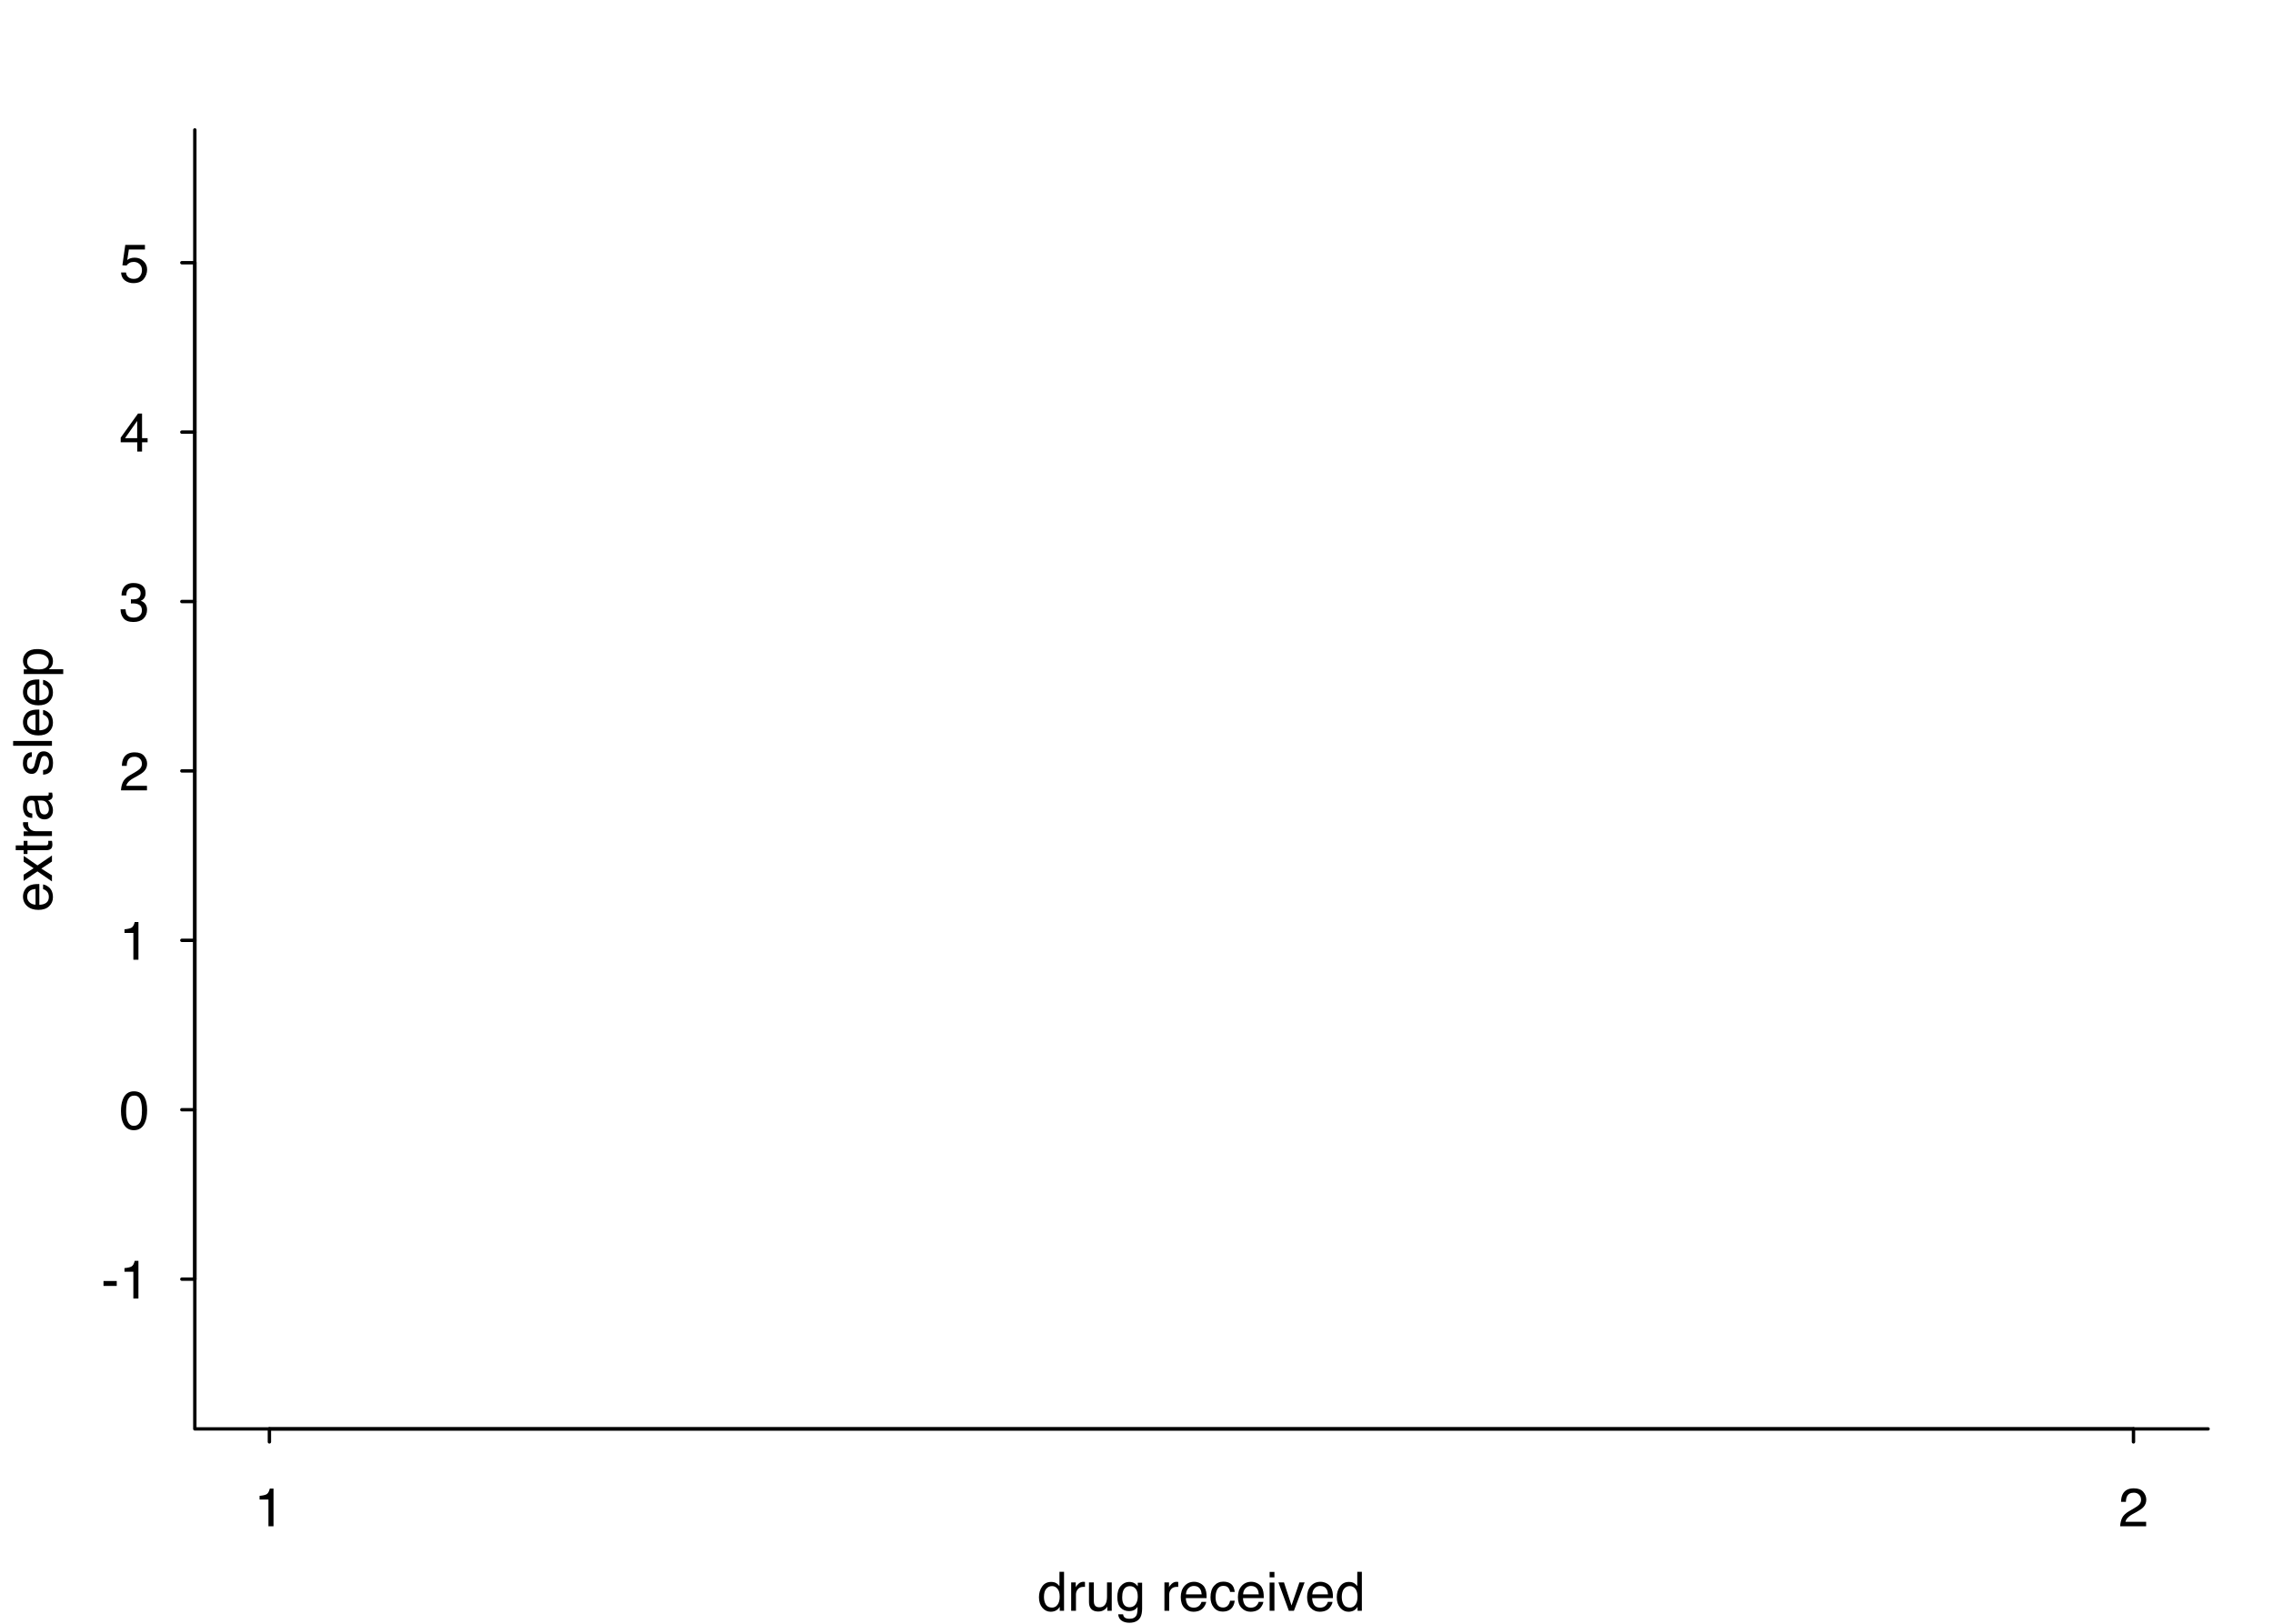
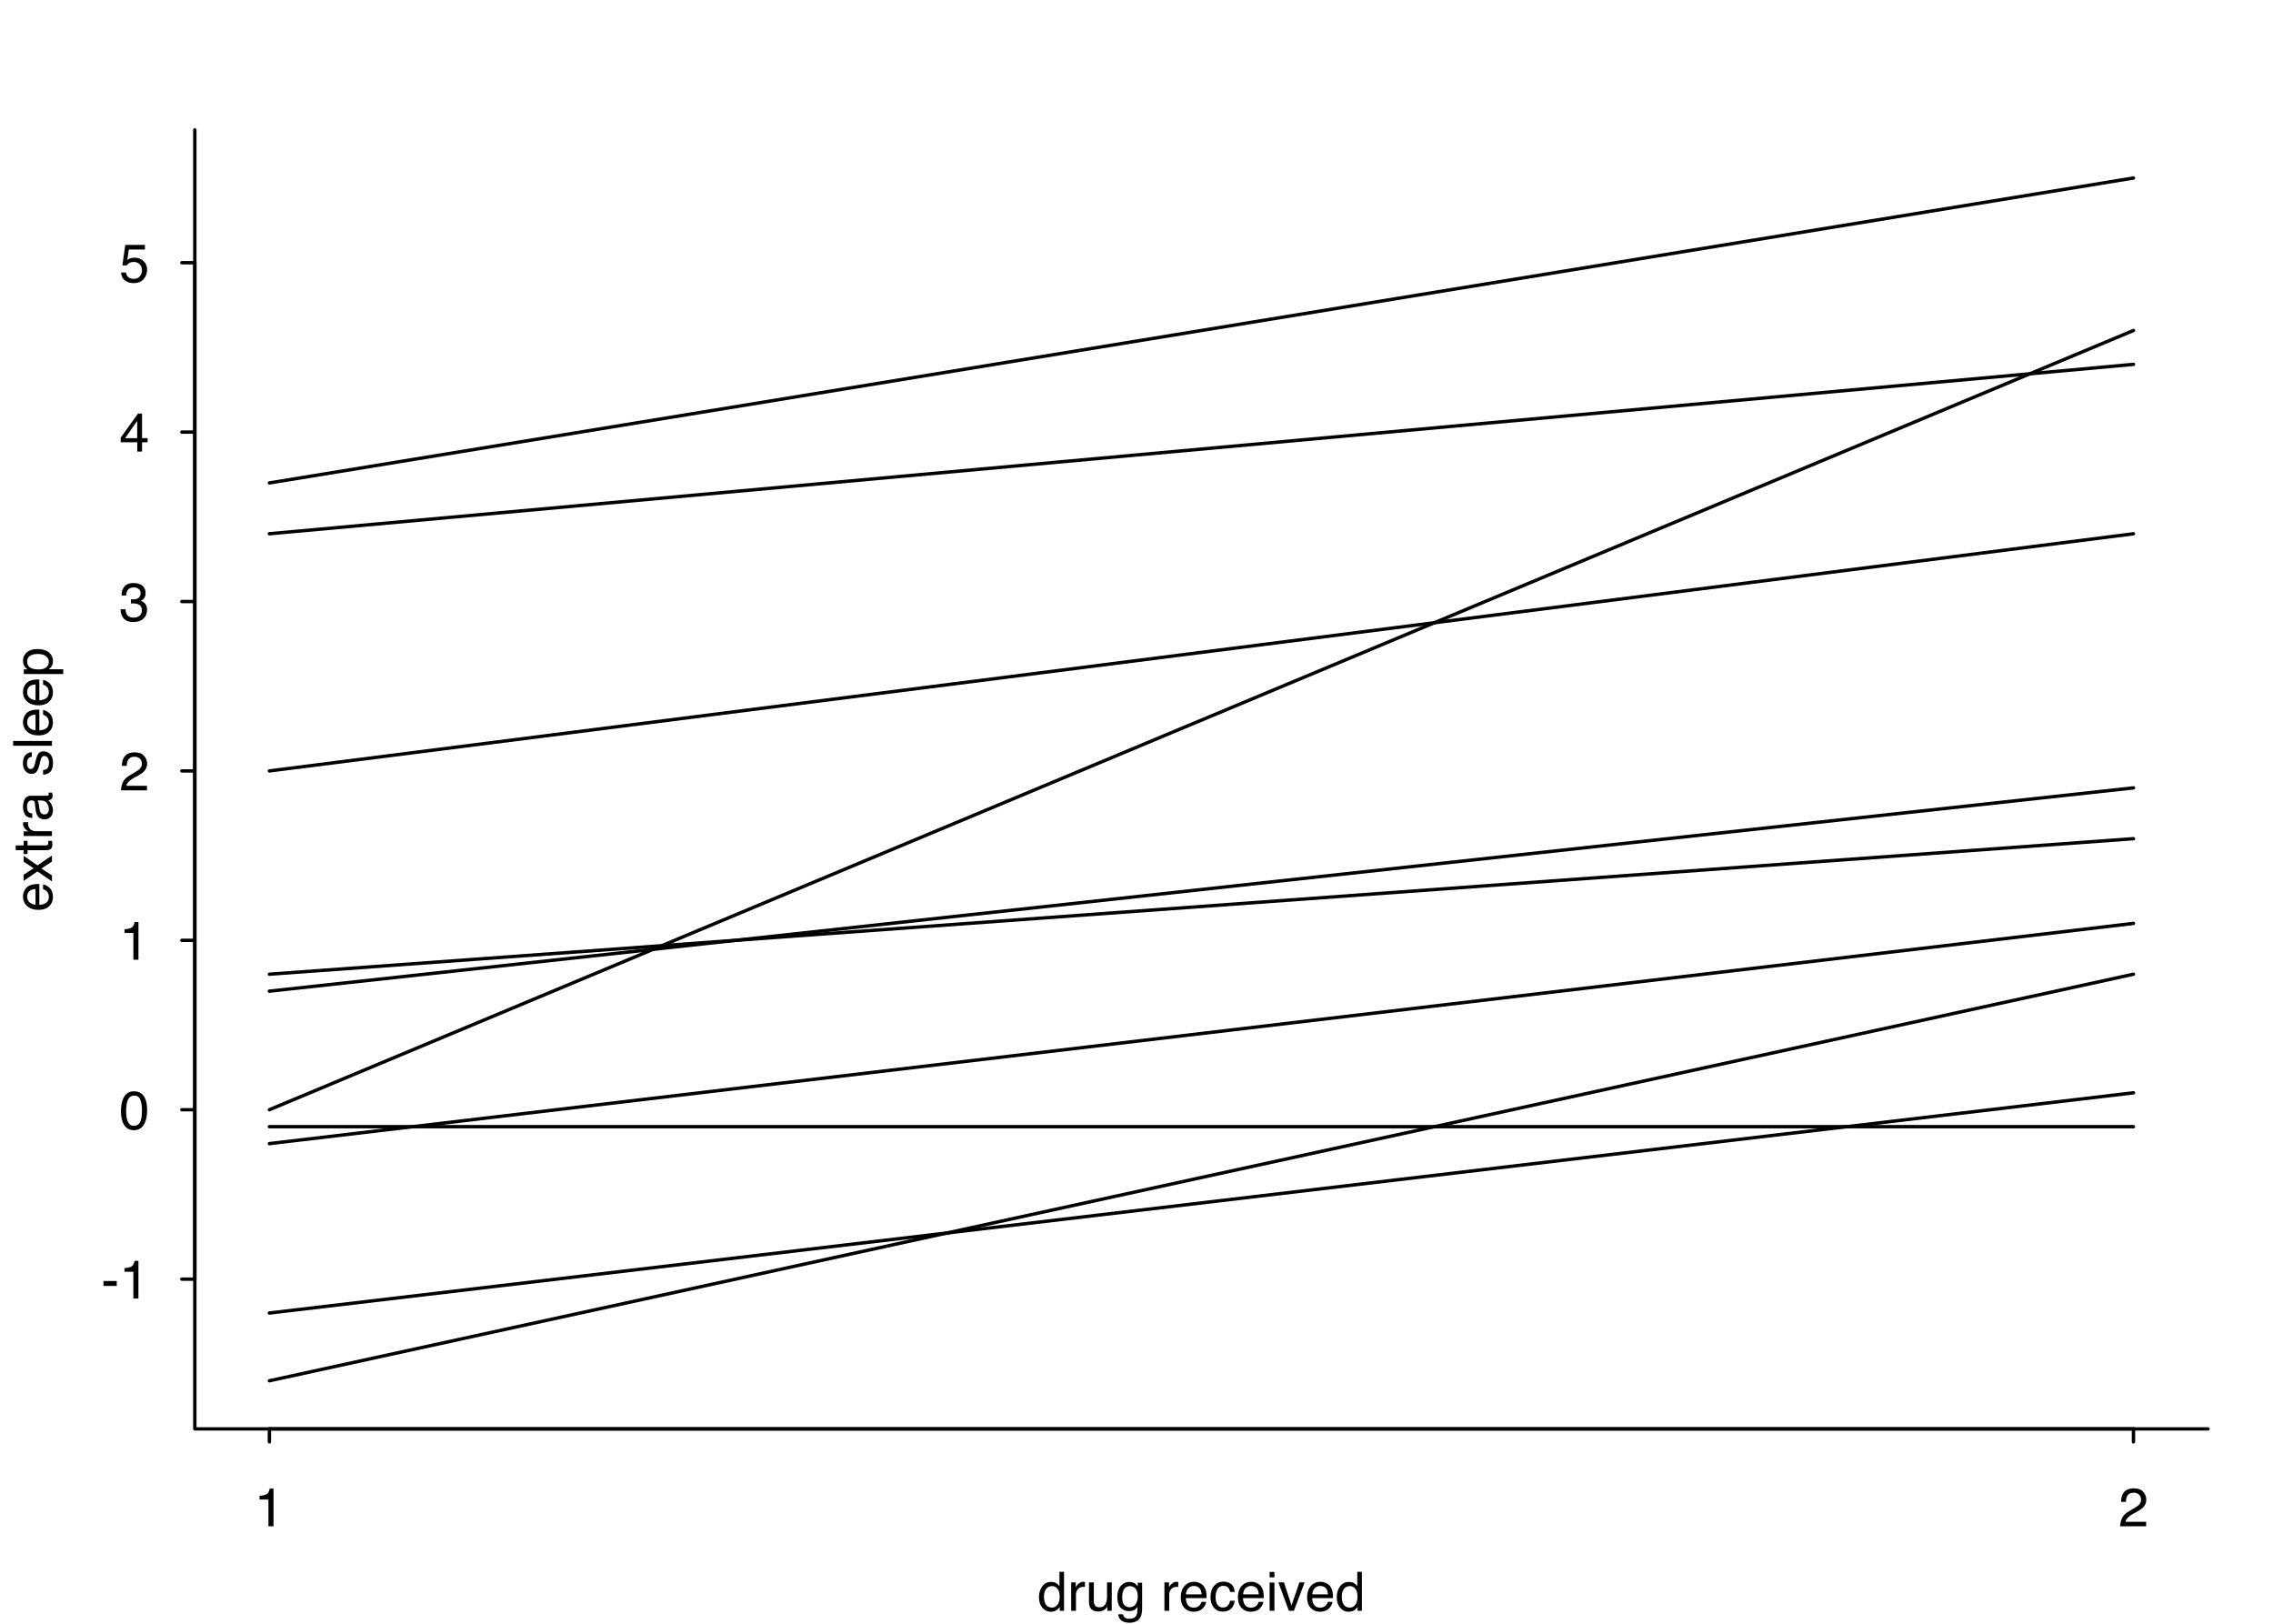
<svg xmlns="http://www.w3.org/2000/svg" xmlns:xlink="http://www.w3.org/1999/xlink" width="504pt" height="360pt" viewBox="0 0 504 360" version="1.1">
  <defs>
    <g>
      <symbol overflow="visible" id="glyph0-0">
        <path style="stroke:none;" d="M 0.391 0 L 0.391 -8.609 L 7.219 -8.609 L 7.219 0 Z M 6.141 -1.078 L 6.141 -7.531 L 1.469 -7.531 L 1.469 -1.078 Z " />
      </symbol>
      <symbol overflow="visible" id="glyph0-1">
        <path style="stroke:none;" d="M 1.156 -5.938 L 1.156 -6.75 C 1.914 -6.82 2.441 -6.945 2.734 -7.125 C 3.035 -7.301 3.266 -7.711 3.422 -8.359 L 4.25 -8.359 L 4.25 0 L 3.125 0 L 3.125 -5.938 Z " />
      </symbol>
      <symbol overflow="visible" id="glyph0-2">
        <path style="stroke:none;" d="M 0.375 0 C 0.414 -0.719 0.566 -1.344 0.828 -1.875 C 1.086 -2.414 1.594 -2.906 2.344 -3.344 L 3.469 -4 C 3.969 -4.289 4.32 -4.539 4.531 -4.75 C 4.852 -5.07 5.016 -5.441 5.016 -5.859 C 5.016 -6.348 4.863 -6.734 4.562 -7.016 C 4.27 -7.305 3.883 -7.453 3.406 -7.453 C 2.676 -7.453 2.176 -7.18 1.906 -6.641 C 1.75 -6.336 1.664 -5.93 1.656 -5.422 L 0.578 -5.422 C 0.586 -6.148 0.723 -6.742 0.984 -7.203 C 1.441 -8.016 2.25 -8.422 3.406 -8.422 C 4.363 -8.422 5.062 -8.16 5.5 -7.641 C 5.945 -7.117 6.172 -6.539 6.172 -5.906 C 6.172 -5.238 5.938 -4.664 5.469 -4.188 C 5.195 -3.906 4.707 -3.566 4 -3.172 L 3.188 -2.734 C 2.812 -2.523 2.516 -2.32 2.297 -2.125 C 1.898 -1.789 1.648 -1.414 1.547 -1 L 6.141 -1 L 6.141 0 Z " />
      </symbol>
      <symbol overflow="visible" id="glyph0-3">
        <path style="stroke:none;" d="M 0.5 -3.891 L 3.438 -3.891 L 3.438 -2.797 L 0.5 -2.797 Z " />
      </symbol>
      <symbol overflow="visible" id="glyph0-4">
        <path style="stroke:none;" d="M 3.25 -8.391 C 4.332 -8.391 5.117 -7.941 5.609 -7.047 C 5.984 -6.359 6.172 -5.41 6.172 -4.203 C 6.172 -3.066 6 -2.125 5.656 -1.375 C 5.164 -0.301 4.359 0.234 3.234 0.234 C 2.234 0.234 1.484 -0.203 0.984 -1.078 C 0.578 -1.816 0.375 -2.801 0.375 -4.031 C 0.375 -4.977 0.5 -5.797 0.75 -6.484 C 1.207 -7.754 2.039 -8.391 3.25 -8.391 Z M 3.234 -0.734 C 3.785 -0.734 4.223 -0.973 4.547 -1.453 C 4.867 -1.941 5.031 -2.848 5.031 -4.172 C 5.031 -5.117 4.91 -5.898 4.672 -6.516 C 4.441 -7.129 3.988 -7.438 3.312 -7.438 C 2.688 -7.438 2.227 -7.145 1.938 -6.562 C 1.656 -5.977 1.516 -5.117 1.516 -3.984 C 1.516 -3.129 1.609 -2.441 1.797 -1.922 C 2.078 -1.129 2.555 -0.734 3.234 -0.734 Z " />
      </symbol>
      <symbol overflow="visible" id="glyph0-5">
        <path style="stroke:none;" d="M 3.125 0.234 C 2.125 0.234 1.398 -0.035 0.953 -0.578 C 0.504 -1.129 0.281 -1.797 0.281 -2.578 L 1.391 -2.578 C 1.43 -2.035 1.531 -1.641 1.688 -1.391 C 1.969 -0.953 2.461 -0.734 3.172 -0.734 C 3.734 -0.734 4.18 -0.879 4.516 -1.172 C 4.848 -1.473 5.016 -1.859 5.016 -2.328 C 5.016 -2.898 4.836 -3.301 4.484 -3.531 C 4.129 -3.77 3.641 -3.891 3.016 -3.891 C 2.941 -3.891 2.867 -3.883 2.797 -3.875 C 2.723 -3.875 2.648 -3.875 2.578 -3.875 L 2.578 -4.812 C 2.691 -4.789 2.785 -4.781 2.859 -4.781 C 2.93 -4.781 3.008 -4.781 3.094 -4.781 C 3.488 -4.781 3.812 -4.844 4.062 -4.969 C 4.508 -5.188 4.734 -5.578 4.734 -6.141 C 4.734 -6.555 4.582 -6.875 4.281 -7.094 C 3.988 -7.32 3.645 -7.438 3.25 -7.438 C 2.551 -7.438 2.066 -7.203 1.797 -6.734 C 1.648 -6.484 1.566 -6.117 1.547 -5.641 L 0.5 -5.641 C 0.5 -6.266 0.625 -6.797 0.875 -7.234 C 1.301 -8.016 2.055 -8.406 3.141 -8.406 C 3.992 -8.406 4.656 -8.211 5.125 -7.828 C 5.594 -7.453 5.828 -6.898 5.828 -6.172 C 5.828 -5.66 5.691 -5.242 5.422 -4.922 C 5.242 -4.723 5.02 -4.566 4.75 -4.453 C 5.188 -4.328 5.531 -4.094 5.781 -3.75 C 6.031 -3.406 6.156 -2.984 6.156 -2.484 C 6.156 -1.68 5.891 -1.023 5.359 -0.516 C 4.836 -0.016 4.094 0.234 3.125 0.234 Z " />
      </symbol>
      <symbol overflow="visible" id="glyph0-6">
        <path style="stroke:none;" d="M 3.969 -2.969 L 3.969 -6.781 L 1.281 -2.969 Z M 3.984 0 L 3.984 -2.047 L 0.312 -2.047 L 0.312 -3.078 L 4.156 -8.422 L 5.047 -8.422 L 5.047 -2.969 L 6.281 -2.969 L 6.281 -2.047 L 5.047 -2.047 L 5.047 0 Z " />
      </symbol>
      <symbol overflow="visible" id="glyph0-7">
        <path style="stroke:none;" d="M 1.484 -2.141 C 1.555 -1.535 1.836 -1.117 2.328 -0.891 C 2.578 -0.773 2.863 -0.719 3.188 -0.719 C 3.812 -0.719 4.273 -0.914 4.578 -1.312 C 4.879 -1.707 5.031 -2.148 5.031 -2.641 C 5.031 -3.223 4.848 -3.676 4.484 -4 C 4.129 -4.32 3.703 -4.484 3.203 -4.484 C 2.836 -4.484 2.523 -4.41 2.266 -4.266 C 2.004 -4.129 1.785 -3.938 1.609 -3.688 L 0.688 -3.734 L 1.328 -8.25 L 5.688 -8.25 L 5.688 -7.234 L 2.125 -7.234 L 1.766 -4.906 C 1.961 -5.051 2.148 -5.16 2.328 -5.234 C 2.641 -5.359 3 -5.422 3.406 -5.422 C 4.176 -5.422 4.828 -5.172 5.359 -4.672 C 5.898 -4.18 6.172 -3.555 6.172 -2.797 C 6.172 -2.004 5.922 -1.301 5.422 -0.688 C 4.93 -0.082 4.148 0.219 3.078 0.219 C 2.398 0.219 1.797 0.023 1.266 -0.359 C 0.742 -0.742 0.453 -1.336 0.391 -2.141 Z " />
      </symbol>
      <symbol overflow="visible" id="glyph0-8">
        <path style="stroke:none;" d="M 1.438 -3.062 C 1.438 -2.395 1.578 -1.832 1.859 -1.375 C 2.148 -0.926 2.609 -0.703 3.234 -0.703 C 3.723 -0.703 4.125 -0.91 4.438 -1.328 C 4.758 -1.742 4.922 -2.348 4.922 -3.141 C 4.922 -3.93 4.754 -4.516 4.422 -4.891 C 4.098 -5.273 3.703 -5.469 3.234 -5.469 C 2.703 -5.469 2.27 -5.266 1.938 -4.859 C 1.602 -4.453 1.438 -3.852 1.438 -3.062 Z M 3.031 -6.391 C 3.508 -6.391 3.91 -6.285 4.234 -6.078 C 4.422 -5.961 4.633 -5.758 4.875 -5.469 L 4.875 -8.641 L 5.891 -8.641 L 5.891 0 L 4.938 0 L 4.938 -0.875 C 4.695 -0.488 4.406 -0.207 4.062 -0.031 C 3.727 0.133 3.344 0.219 2.906 0.219 C 2.207 0.219 1.602 -0.07 1.094 -0.656 C 0.582 -1.25 0.328 -2.031 0.328 -3 C 0.328 -3.914 0.562 -4.707 1.031 -5.375 C 1.5 -6.051 2.164 -6.391 3.031 -6.391 Z " />
      </symbol>
      <symbol overflow="visible" id="glyph0-9">
        <path style="stroke:none;" d="M 0.797 -6.281 L 1.812 -6.281 L 1.812 -5.188 C 1.883 -5.406 2.082 -5.664 2.406 -5.969 C 2.727 -6.27 3.098 -6.422 3.516 -6.422 C 3.535 -6.422 3.566 -6.414 3.609 -6.406 C 3.66 -6.406 3.742 -6.398 3.859 -6.391 L 3.859 -5.281 C 3.797 -5.289 3.738 -5.297 3.688 -5.297 C 3.633 -5.297 3.578 -5.297 3.516 -5.297 C 2.984 -5.297 2.57 -5.125 2.281 -4.781 C 2 -4.445 1.859 -4.055 1.859 -3.609 L 1.859 0 L 0.797 0 Z " />
      </symbol>
      <symbol overflow="visible" id="glyph0-10">
        <path style="stroke:none;" d="M 1.828 -6.281 L 1.828 -2.109 C 1.828 -1.785 1.879 -1.523 1.984 -1.328 C 2.172 -0.953 2.52 -0.766 3.031 -0.766 C 3.758 -0.766 4.258 -1.094 4.531 -1.75 C 4.676 -2.102 4.75 -2.582 4.75 -3.188 L 4.75 -6.281 L 5.797 -6.281 L 5.797 0 L 4.812 0 L 4.812 -0.922 C 4.676 -0.68 4.508 -0.484 4.312 -0.328 C 3.906 0.004 3.414 0.172 2.844 0.172 C 1.945 0.172 1.336 -0.129 1.016 -0.734 C 0.836 -1.047 0.75 -1.473 0.75 -2.016 L 0.75 -6.281 Z M 3.281 -6.422 Z " />
      </symbol>
      <symbol overflow="visible" id="glyph0-11">
        <path style="stroke:none;" d="M 2.984 -6.391 C 3.484 -6.391 3.914 -6.27 4.281 -6.031 C 4.477 -5.883 4.68 -5.68 4.891 -5.422 L 4.891 -6.219 L 5.859 -6.219 L 5.859 -0.516 C 5.859 0.285 5.742 0.914 5.516 1.375 C 5.078 2.227 4.25 2.656 3.031 2.656 C 2.352 2.656 1.785 2.504 1.328 2.203 C 0.867 1.898 0.609 1.426 0.547 0.781 L 1.625 0.781 C 1.676 1.062 1.773 1.281 1.922 1.438 C 2.16 1.664 2.535 1.781 3.047 1.781 C 3.859 1.781 4.391 1.492 4.641 0.922 C 4.785 0.586 4.852 -0.008 4.844 -0.875 C 4.633 -0.551 4.379 -0.312 4.078 -0.156 C 3.785 0 3.395 0.078 2.906 0.078 C 2.227 0.078 1.633 -0.16 1.125 -0.641 C 0.613 -1.129 0.359 -1.93 0.359 -3.047 C 0.359 -4.098 0.613 -4.914 1.125 -5.5 C 1.645 -6.094 2.266 -6.391 2.984 -6.391 Z M 4.891 -3.172 C 4.891 -3.941 4.727 -4.516 4.406 -4.891 C 4.082 -5.266 3.676 -5.453 3.188 -5.453 C 2.438 -5.453 1.926 -5.102 1.656 -4.406 C 1.508 -4.039 1.438 -3.555 1.438 -2.953 C 1.438 -2.242 1.578 -1.703 1.859 -1.328 C 2.148 -0.961 2.539 -0.781 3.031 -0.781 C 3.789 -0.781 4.32 -1.125 4.625 -1.812 C 4.801 -2.195 4.891 -2.648 4.891 -3.172 Z M 3.109 -6.422 Z " />
      </symbol>
      <symbol overflow="visible" id="glyph0-12">
        <path style="stroke:none;" d="" />
      </symbol>
      <symbol overflow="visible" id="glyph0-13">
        <path style="stroke:none;" d="M 3.391 -6.422 C 3.836 -6.422 4.27 -6.316 4.688 -6.109 C 5.102 -5.898 5.422 -5.629 5.641 -5.297 C 5.848 -4.973 5.988 -4.602 6.062 -4.188 C 6.125 -3.895 6.156 -3.43 6.156 -2.797 L 1.547 -2.797 C 1.566 -2.16 1.719 -1.648 2 -1.266 C 2.281 -0.879 2.719 -0.688 3.312 -0.688 C 3.863 -0.688 4.301 -0.867 4.625 -1.234 C 4.812 -1.441 4.945 -1.688 5.031 -1.969 L 6.062 -1.969 C 6.039 -1.738 5.953 -1.484 5.797 -1.203 C 5.641 -0.922 5.469 -0.688 5.281 -0.5 C 4.957 -0.188 4.555 0.02 4.078 0.125 C 3.828 0.188 3.539 0.219 3.219 0.219 C 2.438 0.219 1.773 -0.062 1.234 -0.625 C 0.691 -1.195 0.422 -1.992 0.422 -3.016 C 0.422 -4.023 0.691 -4.844 1.234 -5.469 C 1.785 -6.102 2.504 -6.422 3.391 -6.422 Z M 5.062 -3.641 C 5.02 -4.098 4.922 -4.461 4.766 -4.734 C 4.484 -5.242 4.004 -5.5 3.328 -5.5 C 2.836 -5.5 2.426 -5.32 2.094 -4.969 C 1.77 -4.625 1.598 -4.18 1.578 -3.641 Z M 3.281 -6.422 Z " />
      </symbol>
      <symbol overflow="visible" id="glyph0-14">
        <path style="stroke:none;" d="M 3.188 -6.453 C 3.895 -6.453 4.469 -6.281 4.906 -5.938 C 5.352 -5.594 5.625 -5.004 5.719 -4.172 L 4.688 -4.172 C 4.625 -4.555 4.484 -4.875 4.266 -5.125 C 4.047 -5.383 3.688 -5.516 3.188 -5.516 C 2.52 -5.516 2.039 -5.188 1.75 -4.531 C 1.562 -4.102 1.469 -3.578 1.469 -2.953 C 1.469 -2.328 1.598 -1.797 1.859 -1.359 C 2.129 -0.93 2.551 -0.719 3.125 -0.719 C 3.562 -0.719 3.906 -0.852 4.156 -1.125 C 4.414 -1.395 4.594 -1.758 4.688 -2.219 L 5.719 -2.219 C 5.602 -1.383 5.312 -0.773 4.844 -0.391 C 4.375 -0.004 3.773 0.188 3.047 0.188 C 2.223 0.188 1.566 -0.113 1.078 -0.719 C 0.586 -1.32 0.344 -2.07 0.344 -2.969 C 0.344 -4.07 0.609 -4.926 1.141 -5.531 C 1.68 -6.145 2.363 -6.453 3.188 -6.453 Z M 3.031 -6.422 Z " />
      </symbol>
      <symbol overflow="visible" id="glyph0-15">
        <path style="stroke:none;" d="M 0.781 -6.25 L 1.844 -6.25 L 1.844 0 L 0.781 0 Z M 0.781 -8.609 L 1.844 -8.609 L 1.844 -7.406 L 0.781 -7.406 Z " />
      </symbol>
      <symbol overflow="visible" id="glyph0-16">
        <path style="stroke:none;" d="M 1.297 -6.281 L 2.969 -1.172 L 4.719 -6.281 L 5.875 -6.281 L 3.5 0 L 2.375 0 L 0.062 -6.281 Z " />
      </symbol>
      <symbol overflow="visible" id="glyph1-0">
        <path style="stroke:none;" d="M 0 -0.391 L -8.609 -0.391 L -8.609 -7.219 L 0 -7.219 Z M -1.078 -6.141 L -7.531 -6.141 L -7.531 -1.469 L -1.078 -1.469 Z " />
      </symbol>
      <symbol overflow="visible" id="glyph1-1">
        <path style="stroke:none;" d="M -6.422 -3.391 C -6.422 -3.836 -6.316 -4.27 -6.109 -4.688 C -5.898 -5.102 -5.629 -5.422 -5.297 -5.641 C -4.973 -5.848 -4.602 -5.988 -4.188 -6.062 C -3.895 -6.125 -3.43 -6.156 -2.797 -6.156 L -2.797 -1.547 C -2.16 -1.566 -1.648 -1.719 -1.266 -2 C -0.879 -2.281 -0.688 -2.719 -0.688 -3.312 C -0.688 -3.863 -0.867 -4.301 -1.234 -4.625 C -1.441 -4.812 -1.688 -4.945 -1.969 -5.031 L -1.969 -6.062 C -1.738 -6.039 -1.484 -5.953 -1.203 -5.797 C -0.922 -5.641 -0.688 -5.469 -0.5 -5.281 C -0.188 -4.957 0.02 -4.555 0.125 -4.078 C 0.188 -3.828 0.219 -3.539 0.219 -3.219 C 0.219 -2.438 -0.062 -1.773 -0.625 -1.234 C -1.195 -0.691 -1.992 -0.422 -3.016 -0.422 C -4.023 -0.422 -4.844 -0.691 -5.469 -1.234 C -6.102 -1.785 -6.422 -2.504 -6.422 -3.391 Z M -3.641 -5.062 C -4.098 -5.02 -4.461 -4.922 -4.734 -4.766 C -5.242 -4.484 -5.5 -4.004 -5.5 -3.328 C -5.5 -2.836 -5.32 -2.426 -4.969 -2.094 C -4.625 -1.77 -4.18 -1.598 -3.641 -1.578 Z M -6.422 -3.281 Z " />
      </symbol>
      <symbol overflow="visible" id="glyph1-2">
        <path style="stroke:none;" d="M -6.281 -0.172 L -6.281 -1.547 L -4.062 -2.984 L -6.281 -4.438 L -6.25 -5.719 L -3.219 -3.609 L 0 -5.812 L 0 -4.469 L -2.359 -2.906 L 0 -1.406 L 0 -0.062 L -3.219 -2.281 Z " />
      </symbol>
      <symbol overflow="visible" id="glyph1-3">
        <path style="stroke:none;" d="M -8.031 -0.984 L -8.031 -2.047 L -6.281 -2.047 L -6.281 -3.047 L -5.422 -3.047 L -5.422 -2.047 L -1.312 -2.047 C -1.094 -2.047 -0.945 -2.125 -0.875 -2.281 C -0.832 -2.352 -0.812 -2.488 -0.812 -2.688 C -0.812 -2.738 -0.812 -2.789 -0.812 -2.844 C -0.82 -2.906 -0.828 -2.973 -0.828 -3.047 L 0 -3.047 C 0.031 -2.93 0.051 -2.805 0.062 -2.672 C 0.082 -2.547 0.094 -2.406 0.094 -2.25 C 0.094 -1.758 -0.031 -1.426 -0.281 -1.25 C -0.531 -1.07 -0.859 -0.984 -1.266 -0.984 L -5.422 -0.984 L -5.422 -0.141 L -6.281 -0.141 L -6.281 -0.984 Z " />
      </symbol>
      <symbol overflow="visible" id="glyph1-4">
        <path style="stroke:none;" d="M -6.281 -0.797 L -6.281 -1.812 L -5.188 -1.812 C -5.406 -1.883 -5.664 -2.082 -5.969 -2.406 C -6.27 -2.727 -6.422 -3.098 -6.422 -3.516 C -6.422 -3.535 -6.414 -3.566 -6.406 -3.609 C -6.406 -3.66 -6.398 -3.742 -6.391 -3.859 L -5.281 -3.859 C -5.289 -3.797 -5.297 -3.738 -5.297 -3.688 C -5.297 -3.633 -5.297 -3.578 -5.297 -3.516 C -5.297 -2.984 -5.125 -2.57 -4.781 -2.281 C -4.445 -2 -4.055 -1.859 -3.609 -1.859 L 0 -1.859 L 0 -0.797 Z " />
      </symbol>
      <symbol overflow="visible" id="glyph1-5">
        <path style="stroke:none;" d="M -1.672 -1.578 C -1.367 -1.578 -1.129 -1.688 -0.953 -1.906 C -0.773 -2.133 -0.688 -2.398 -0.688 -2.703 C -0.688 -3.078 -0.77 -3.438 -0.938 -3.781 C -1.227 -4.375 -1.695 -4.672 -2.344 -4.672 L -3.188 -4.672 C -3.113 -4.535 -3.047 -4.363 -2.984 -4.156 C -2.93 -3.957 -2.895 -3.758 -2.875 -3.562 L -2.797 -2.938 C -2.742 -2.551 -2.66 -2.258 -2.547 -2.062 C -2.367 -1.738 -2.078 -1.578 -1.672 -1.578 Z M -3.797 -4.141 C -3.828 -4.379 -3.93 -4.539 -4.109 -4.625 C -4.203 -4.664 -4.336 -4.688 -4.516 -4.688 C -4.867 -4.688 -5.125 -4.555 -5.281 -4.297 C -5.445 -4.047 -5.531 -3.688 -5.531 -3.219 C -5.531 -2.664 -5.383 -2.273 -5.094 -2.047 C -4.926 -1.91 -4.68 -1.82 -4.359 -1.781 L -4.359 -0.797 C -5.129 -0.816 -5.664 -1.066 -5.969 -1.547 C -6.27 -2.035 -6.422 -2.598 -6.422 -3.234 C -6.422 -3.973 -6.281 -4.57 -6 -5.031 C -5.719 -5.488 -5.281 -5.719 -4.688 -5.719 L -1.078 -5.719 C -0.973 -5.719 -0.883 -5.738 -0.812 -5.781 C -0.75 -5.832 -0.719 -5.93 -0.719 -6.078 C -0.719 -6.117 -0.719 -6.164 -0.719 -6.219 C -0.727 -6.281 -0.738 -6.348 -0.75 -6.422 L 0.031 -6.422 C 0.07 -6.254 0.098 -6.125 0.109 -6.031 C 0.129 -5.945 0.141 -5.832 0.141 -5.688 C 0.141 -5.32 0.008 -5.062 -0.25 -4.906 C -0.383 -4.812 -0.578 -4.75 -0.828 -4.719 C -0.547 -4.5 -0.301 -4.188 -0.094 -3.781 C 0.113 -3.383 0.219 -2.945 0.219 -2.469 C 0.219 -1.883 0.039 -1.406 -0.312 -1.031 C -0.664 -0.664 -1.109 -0.484 -1.641 -0.484 C -2.223 -0.484 -2.676 -0.664 -3 -1.031 C -3.32 -1.395 -3.52 -1.867 -3.594 -2.453 Z M -6.422 -3.266 Z " />
      </symbol>
      <symbol overflow="visible" id="glyph1-6">
        <path style="stroke:none;" d="" />
      </symbol>
      <symbol overflow="visible" id="glyph1-7">
        <path style="stroke:none;" d="M -1.969 -1.406 C -1.613 -1.438 -1.344 -1.523 -1.156 -1.672 C -0.82 -1.93 -0.656 -2.391 -0.656 -3.047 C -0.656 -3.441 -0.738 -3.785 -0.906 -4.078 C -1.07 -4.379 -1.332 -4.531 -1.688 -4.531 C -1.957 -4.531 -2.164 -4.41 -2.312 -4.172 C -2.395 -4.016 -2.492 -3.711 -2.609 -3.266 L -2.812 -2.422 C -2.945 -1.891 -3.098 -1.5 -3.266 -1.25 C -3.547 -0.789 -3.941 -0.562 -4.453 -0.562 C -5.047 -0.562 -5.523 -0.773 -5.891 -1.203 C -6.254 -1.629 -6.438 -2.207 -6.438 -2.938 C -6.438 -3.875 -6.16 -4.551 -5.609 -4.969 C -5.254 -5.238 -4.875 -5.367 -4.469 -5.359 L -4.469 -4.359 C -4.707 -4.336 -4.926 -4.254 -5.125 -4.109 C -5.395 -3.867 -5.531 -3.445 -5.531 -2.844 C -5.531 -2.445 -5.453 -2.145 -5.297 -1.938 C -5.148 -1.738 -4.953 -1.641 -4.703 -1.641 C -4.43 -1.641 -4.211 -1.773 -4.047 -2.047 C -3.953 -2.203 -3.867 -2.43 -3.797 -2.734 L -3.625 -3.422 C -3.438 -4.18 -3.258 -4.691 -3.094 -4.953 C -2.82 -5.359 -2.395 -5.562 -1.812 -5.562 C -1.258 -5.562 -0.781 -5.348 -0.375 -4.922 C 0.031 -4.504 0.234 -3.863 0.234 -3 C 0.234 -2.062 0.023 -1.395 -0.391 -1 C -0.816 -0.613 -1.344 -0.41 -1.969 -0.391 Z M -6.422 -2.953 Z " />
      </symbol>
      <symbol overflow="visible" id="glyph1-8">
        <path style="stroke:none;" d="M -8.609 -0.797 L -8.609 -1.859 L 0 -1.859 L 0 -0.797 Z " />
      </symbol>
      <symbol overflow="visible" id="glyph1-9">
        <path style="stroke:none;" d="M -0.703 -3.422 C -0.703 -3.91 -0.91 -4.316 -1.328 -4.641 C -1.742 -4.973 -2.359 -5.141 -3.172 -5.141 C -3.672 -5.141 -4.102 -5.066 -4.469 -4.922 C -5.156 -4.648 -5.5 -4.148 -5.5 -3.422 C -5.5 -2.691 -5.133 -2.191 -4.406 -1.922 C -4.02 -1.773 -3.523 -1.703 -2.922 -1.703 C -2.43 -1.703 -2.02 -1.773 -1.688 -1.922 C -1.031 -2.191 -0.703 -2.691 -0.703 -3.422 Z M -6.25 -0.688 L -6.25 -1.719 L -5.422 -1.719 C -5.703 -1.926 -5.922 -2.156 -6.078 -2.406 C -6.305 -2.758 -6.422 -3.176 -6.422 -3.656 C -6.422 -4.375 -6.148 -4.977 -5.609 -5.469 C -5.066 -5.969 -4.289 -6.219 -3.281 -6.219 C -1.906 -6.219 -0.926 -5.859 -0.344 -5.141 C 0.031 -4.691 0.219 -4.164 0.219 -3.562 C 0.219 -3.094 0.113 -2.695 -0.094 -2.375 C -0.219 -2.188 -0.422 -1.977 -0.703 -1.75 L 2.5 -1.75 L 2.5 -0.688 Z " />
      </symbol>
    </g>
  </defs>
-   <g id="surface41">
+   <g id="surface36">
    <rect x="0" y="0" width="504" height="360" style="fill:rgb(100%,100%,100%);fill-opacity:1;stroke:none;" />
    <path style="fill:none;stroke-width:0.75;stroke-linecap:round;stroke-linejoin:round;stroke:rgb(0%,0%,0%);stroke-opacity:1;stroke-miterlimit:10;" d="M 43.199 28.801 L 43.199 316.801 L 489.602 316.801 " />
    <path style="fill:none;stroke-width:0.75;stroke-linecap:round;stroke-linejoin:round;stroke:rgb(0%,0%,0%);stroke-opacity:1;stroke-miterlimit:10;" d="M 59.734 316.801 L 473.066 316.801 " />
    <path style="fill:none;stroke-width:0.75;stroke-linecap:round;stroke-linejoin:round;stroke:rgb(0%,0%,0%);stroke-opacity:1;stroke-miterlimit:10;" d="M 59.734 316.801 L 59.734 319.68 " />
    <path style="fill:none;stroke-width:0.75;stroke-linecap:round;stroke-linejoin:round;stroke:rgb(0%,0%,0%);stroke-opacity:1;stroke-miterlimit:10;" d="M 473.066 316.801 L 473.066 319.68 " />
    <g style="fill:rgb(0%,0%,0%);fill-opacity:1;">
      <use xlink:href="#glyph0-1" x="56.398" y="338.398" />
    </g>
    <g style="fill:rgb(0%,0%,0%);fill-opacity:1;">
      <use xlink:href="#glyph0-2" x="469.73" y="338.398" />
    </g>
    <path style="fill:none;stroke-width:0.75;stroke-linecap:round;stroke-linejoin:round;stroke:rgb(0%,0%,0%);stroke-opacity:1;stroke-miterlimit:10;" d="M 43.199 283.598 L 43.199 58.246 " />
    <path style="fill:none;stroke-width:0.75;stroke-linecap:round;stroke-linejoin:round;stroke:rgb(0%,0%,0%);stroke-opacity:1;stroke-miterlimit:10;" d="M 43.199 283.598 L 40.32 283.598 " />
    <path style="fill:none;stroke-width:0.75;stroke-linecap:round;stroke-linejoin:round;stroke:rgb(0%,0%,0%);stroke-opacity:1;stroke-miterlimit:10;" d="M 43.199 246.039 L 40.32 246.039 " />
    <path style="fill:none;stroke-width:0.75;stroke-linecap:round;stroke-linejoin:round;stroke:rgb(0%,0%,0%);stroke-opacity:1;stroke-miterlimit:10;" d="M 43.199 208.48 L 40.32 208.48 " />
    <path style="fill:none;stroke-width:0.75;stroke-linecap:round;stroke-linejoin:round;stroke:rgb(0%,0%,0%);stroke-opacity:1;stroke-miterlimit:10;" d="M 43.199 170.922 L 40.32 170.922 " />
    <path style="fill:none;stroke-width:0.75;stroke-linecap:round;stroke-linejoin:round;stroke:rgb(0%,0%,0%);stroke-opacity:1;stroke-miterlimit:10;" d="M 43.199 133.363 L 40.32 133.363 " />
    <path style="fill:none;stroke-width:0.75;stroke-linecap:round;stroke-linejoin:round;stroke:rgb(0%,0%,0%);stroke-opacity:1;stroke-miterlimit:10;" d="M 43.199 95.805 L 40.32 95.805 " />
    <path style="fill:none;stroke-width:0.75;stroke-linecap:round;stroke-linejoin:round;stroke:rgb(0%,0%,0%);stroke-opacity:1;stroke-miterlimit:10;" d="M 43.199 58.246 L 40.32 58.246 " />
    <g style="fill:rgb(0%,0%,0%);fill-opacity:1;">
      <use xlink:href="#glyph0-3" x="22.449" y="287.902" />
      <use xlink:href="#glyph0-1" x="26.445" y="287.902" />
    </g>
    <g style="fill:rgb(0%,0%,0%);fill-opacity:1;">
      <use xlink:href="#glyph0-4" x="26.449" y="250.344" />
    </g>
    <g style="fill:rgb(0%,0%,0%);fill-opacity:1;">
      <use xlink:href="#glyph0-1" x="26.449" y="212.785" />
    </g>
    <g style="fill:rgb(0%,0%,0%);fill-opacity:1;">
      <use xlink:href="#glyph0-2" x="26.449" y="175.227" />
    </g>
    <g style="fill:rgb(0%,0%,0%);fill-opacity:1;">
      <use xlink:href="#glyph0-5" x="26.449" y="137.668" />
    </g>
    <g style="fill:rgb(0%,0%,0%);fill-opacity:1;">
      <use xlink:href="#glyph0-6" x="26.449" y="100.109" />
    </g>
    <g style="fill:rgb(0%,0%,0%);fill-opacity:1;">
      <use xlink:href="#glyph0-7" x="26.449" y="62.551" />
    </g>
    <g style="fill:rgb(0%,0%,0%);fill-opacity:1;">
      <use xlink:href="#glyph0-8" x="230.043" y="357.121" />
      <use xlink:href="#glyph0-9" x="236.717" y="357.121" />
      <use xlink:href="#glyph0-10" x="240.713" y="357.121" />
      <use xlink:href="#glyph0-11" x="247.387" y="357.121" />
      <use xlink:href="#glyph0-12" x="254.061" y="357.121" />
      <use xlink:href="#glyph0-9" x="257.395" y="357.121" />
      <use xlink:href="#glyph0-13" x="261.391" y="357.121" />
      <use xlink:href="#glyph0-14" x="268.064" y="357.121" />
      <use xlink:href="#glyph0-13" x="274.064" y="357.121" />
      <use xlink:href="#glyph0-15" x="280.738" y="357.121" />
      <use xlink:href="#glyph0-16" x="283.404" y="357.121" />
      <use xlink:href="#glyph0-13" x="289.404" y="357.121" />
      <use xlink:href="#glyph0-8" x="296.078" y="357.121" />
    </g>
    <g style="fill:rgb(0%,0%,0%);fill-opacity:1;">
      <use xlink:href="#glyph1-1" x="11.52" y="202.152" />
      <use xlink:href="#glyph1-2" x="11.52" y="195.479" />
      <use xlink:href="#glyph1-3" x="11.52" y="189.479" />
      <use xlink:href="#glyph1-4" x="11.52" y="186.145" />
      <use xlink:href="#glyph1-5" x="11.52" y="182.148" />
      <use xlink:href="#glyph1-6" x="11.52" y="175.475" />
      <use xlink:href="#glyph1-7" x="11.52" y="172.141" />
      <use xlink:href="#glyph1-8" x="11.52" y="166.141" />
      <use xlink:href="#glyph1-1" x="11.52" y="163.475" />
      <use xlink:href="#glyph1-1" x="11.52" y="156.801" />
      <use xlink:href="#glyph1-9" x="11.52" y="150.127" />
    </g>
+     <path style="fill:none;stroke-width:0.75;stroke-linecap:round;stroke-linejoin:round;stroke:rgb(0%,0%,0%);stroke-opacity:1;stroke-miterlimit:10;" d="M 59.734 219.75 L 473.066 174.68 " />
+     <path style="fill:none;stroke-width:0.75;stroke-linecap:round;stroke-linejoin:round;stroke:rgb(0%,0%,0%);stroke-opacity:1;stroke-miterlimit:10;" d="M 59.734 306.133 L 473.066 215.992 " />
+     <path style="fill:none;stroke-width:0.75;stroke-linecap:round;stroke-linejoin:round;stroke:rgb(0%,0%,0%);stroke-opacity:1;stroke-miterlimit:10;" d="M 59.734 253.551 L 473.066 204.727 " />
+     <path style="fill:none;stroke-width:0.75;stroke-linecap:round;stroke-linejoin:round;stroke:rgb(0%,0%,0%);stroke-opacity:1;stroke-miterlimit:10;" d="M 59.734 291.109 L 473.066 242.285 " />
+     <path style="fill:none;stroke-width:0.75;stroke-linecap:round;stroke-linejoin:round;stroke:rgb(0%,0%,0%);stroke-opacity:1;stroke-miterlimit:10;" d="M 59.734 249.797 L 473.066 249.797 " />
+     <path style="fill:none;stroke-width:0.75;stroke-linecap:round;stroke-linejoin:round;stroke:rgb(0%,0%,0%);stroke-opacity:1;stroke-miterlimit:10;" d="M 59.734 118.34 L 473.066 80.781 " />
+     <path style="fill:none;stroke-width:0.75;stroke-linecap:round;stroke-linejoin:round;stroke:rgb(0%,0%,0%);stroke-opacity:1;stroke-miterlimit:10;" d="M 59.734 107.074 L 473.066 39.465 " />
+     <path style="fill:none;stroke-width:0.75;stroke-linecap:round;stroke-linejoin:round;stroke:rgb(0%,0%,0%);stroke-opacity:1;stroke-miterlimit:10;" d="M 59.734 215.992 L 473.066 185.945 " />
+     <path style="fill:none;stroke-width:0.75;stroke-linecap:round;stroke-linejoin:round;stroke:rgb(0%,0%,0%);stroke-opacity:1;stroke-miterlimit:10;" d="M 59.734 246.039 L 473.066 73.27 " />
+     <path style="fill:none;stroke-width:0.75;stroke-linecap:round;stroke-linejoin:round;stroke:rgb(0%,0%,0%);stroke-opacity:1;stroke-miterlimit:10;" d="M 59.734 170.922 L 473.066 118.34 " />
  </g>
</svg>
